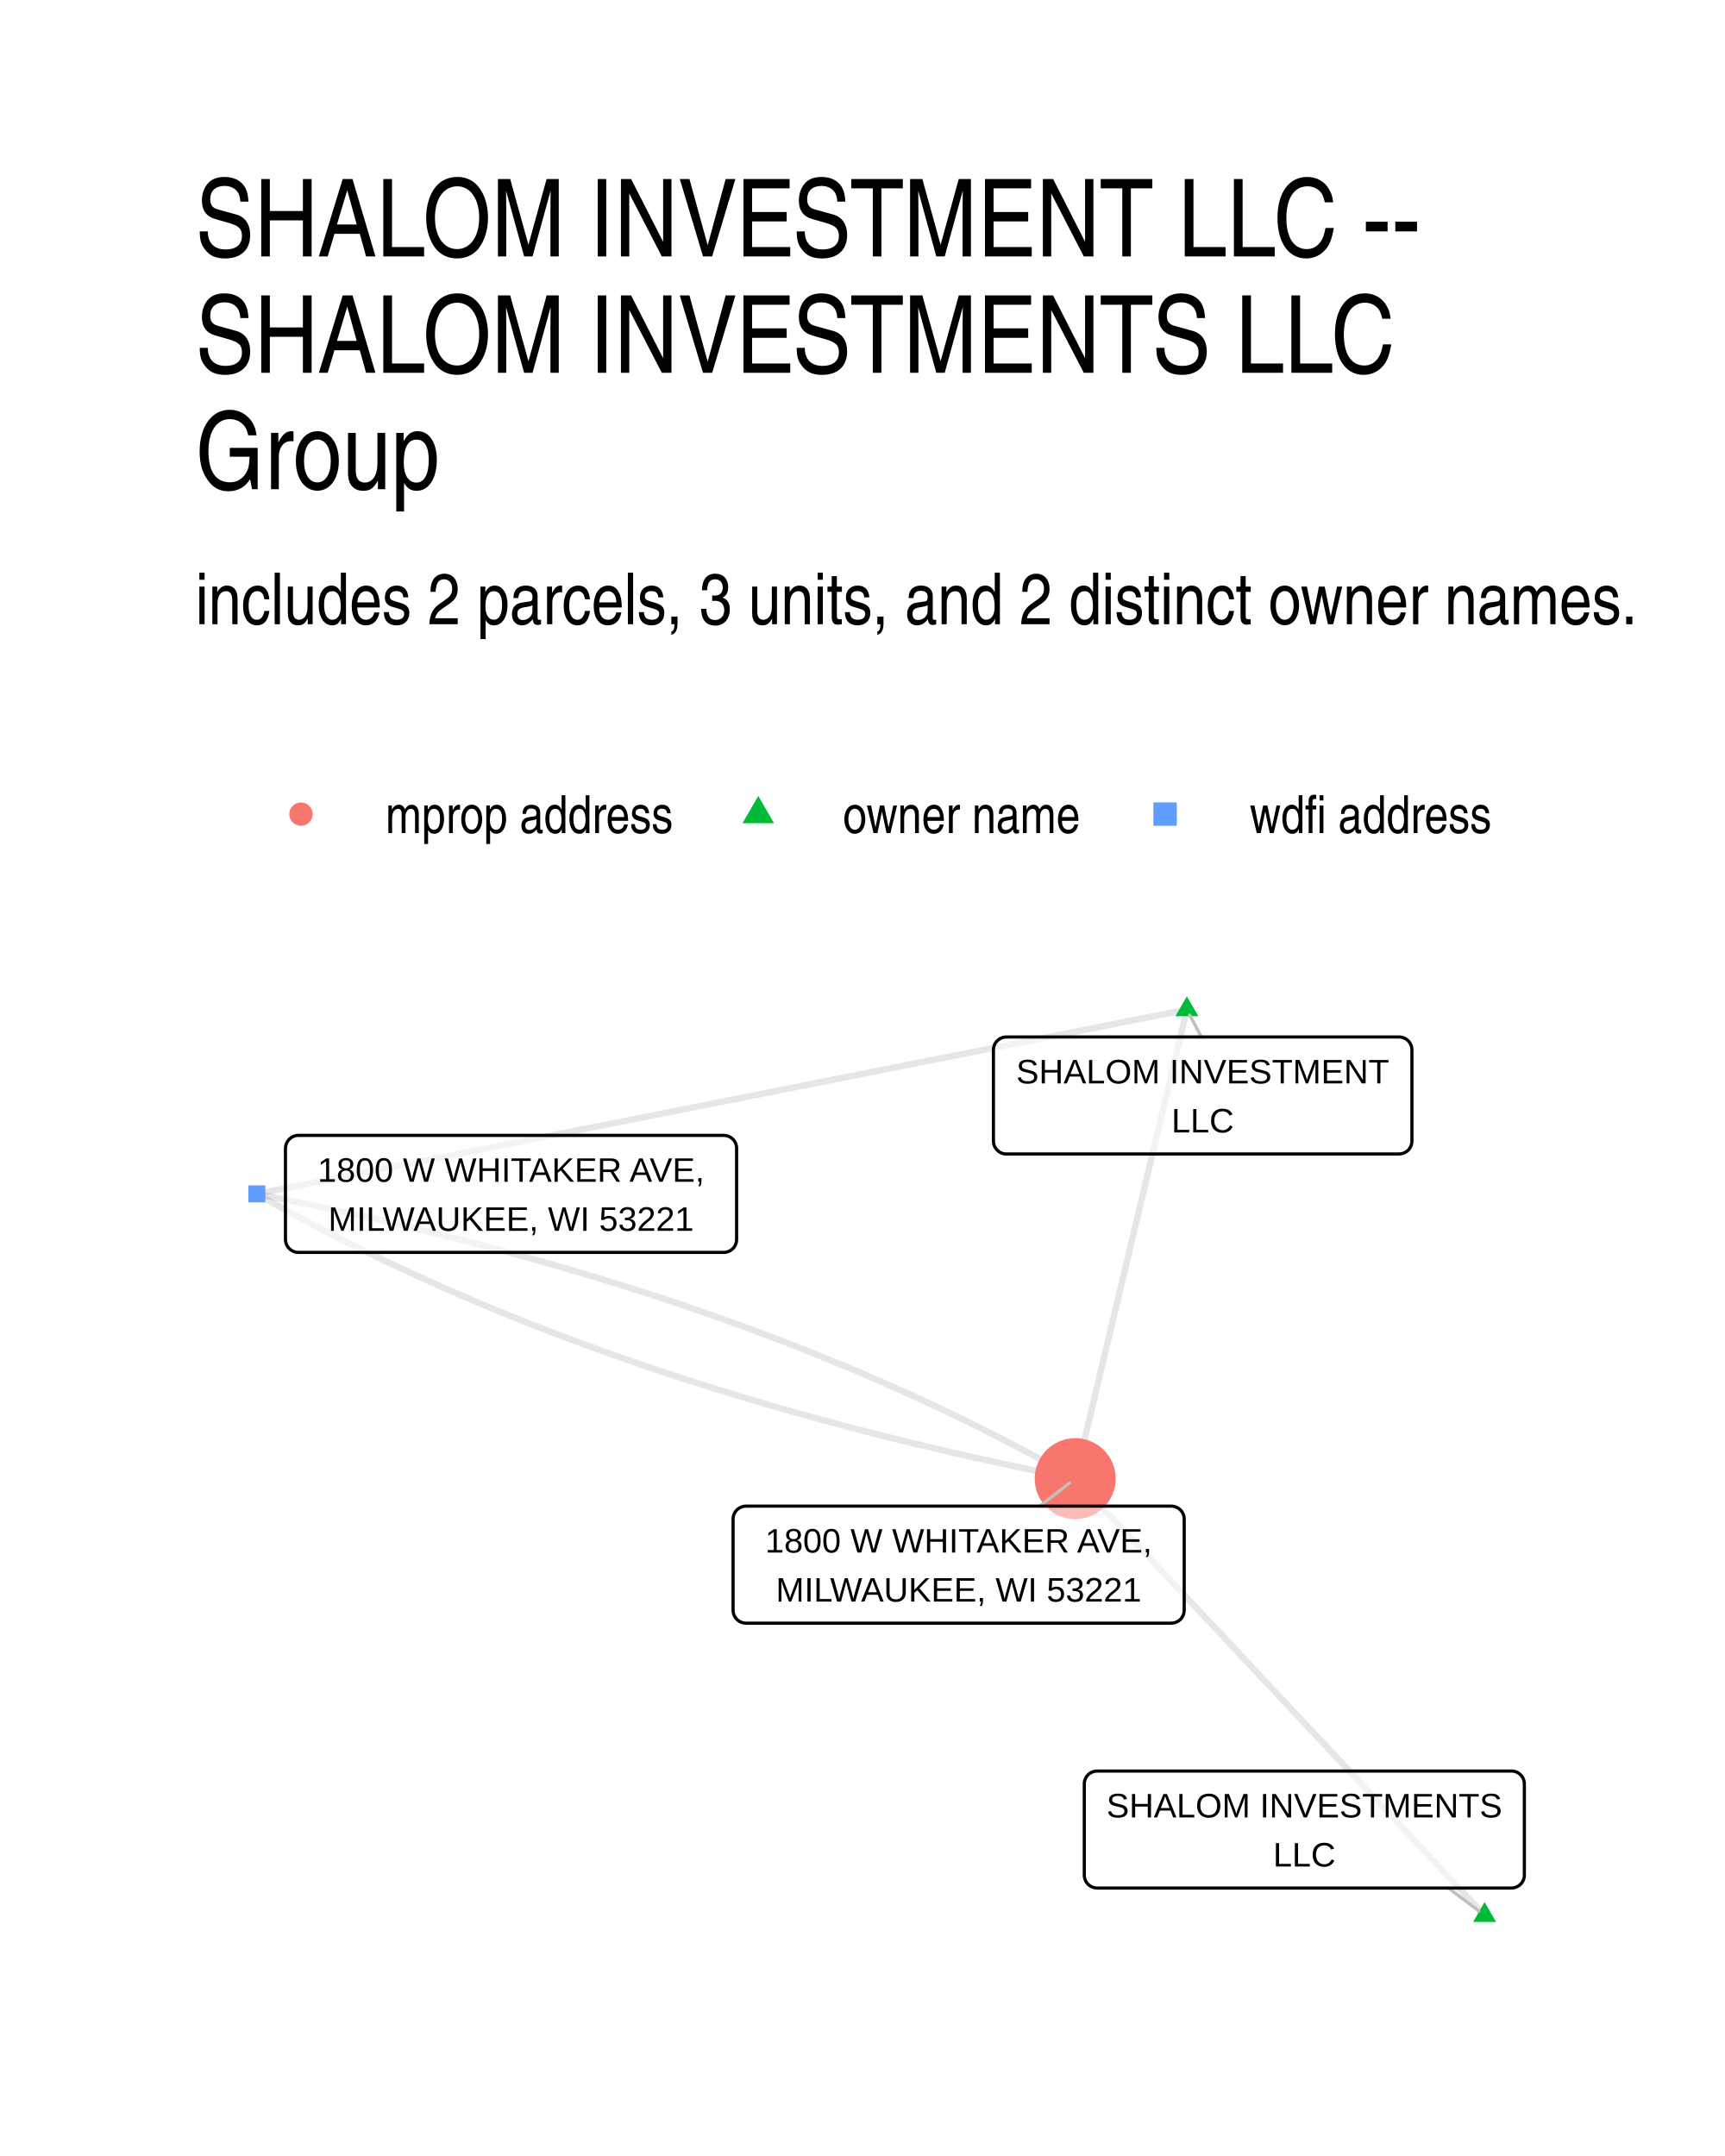
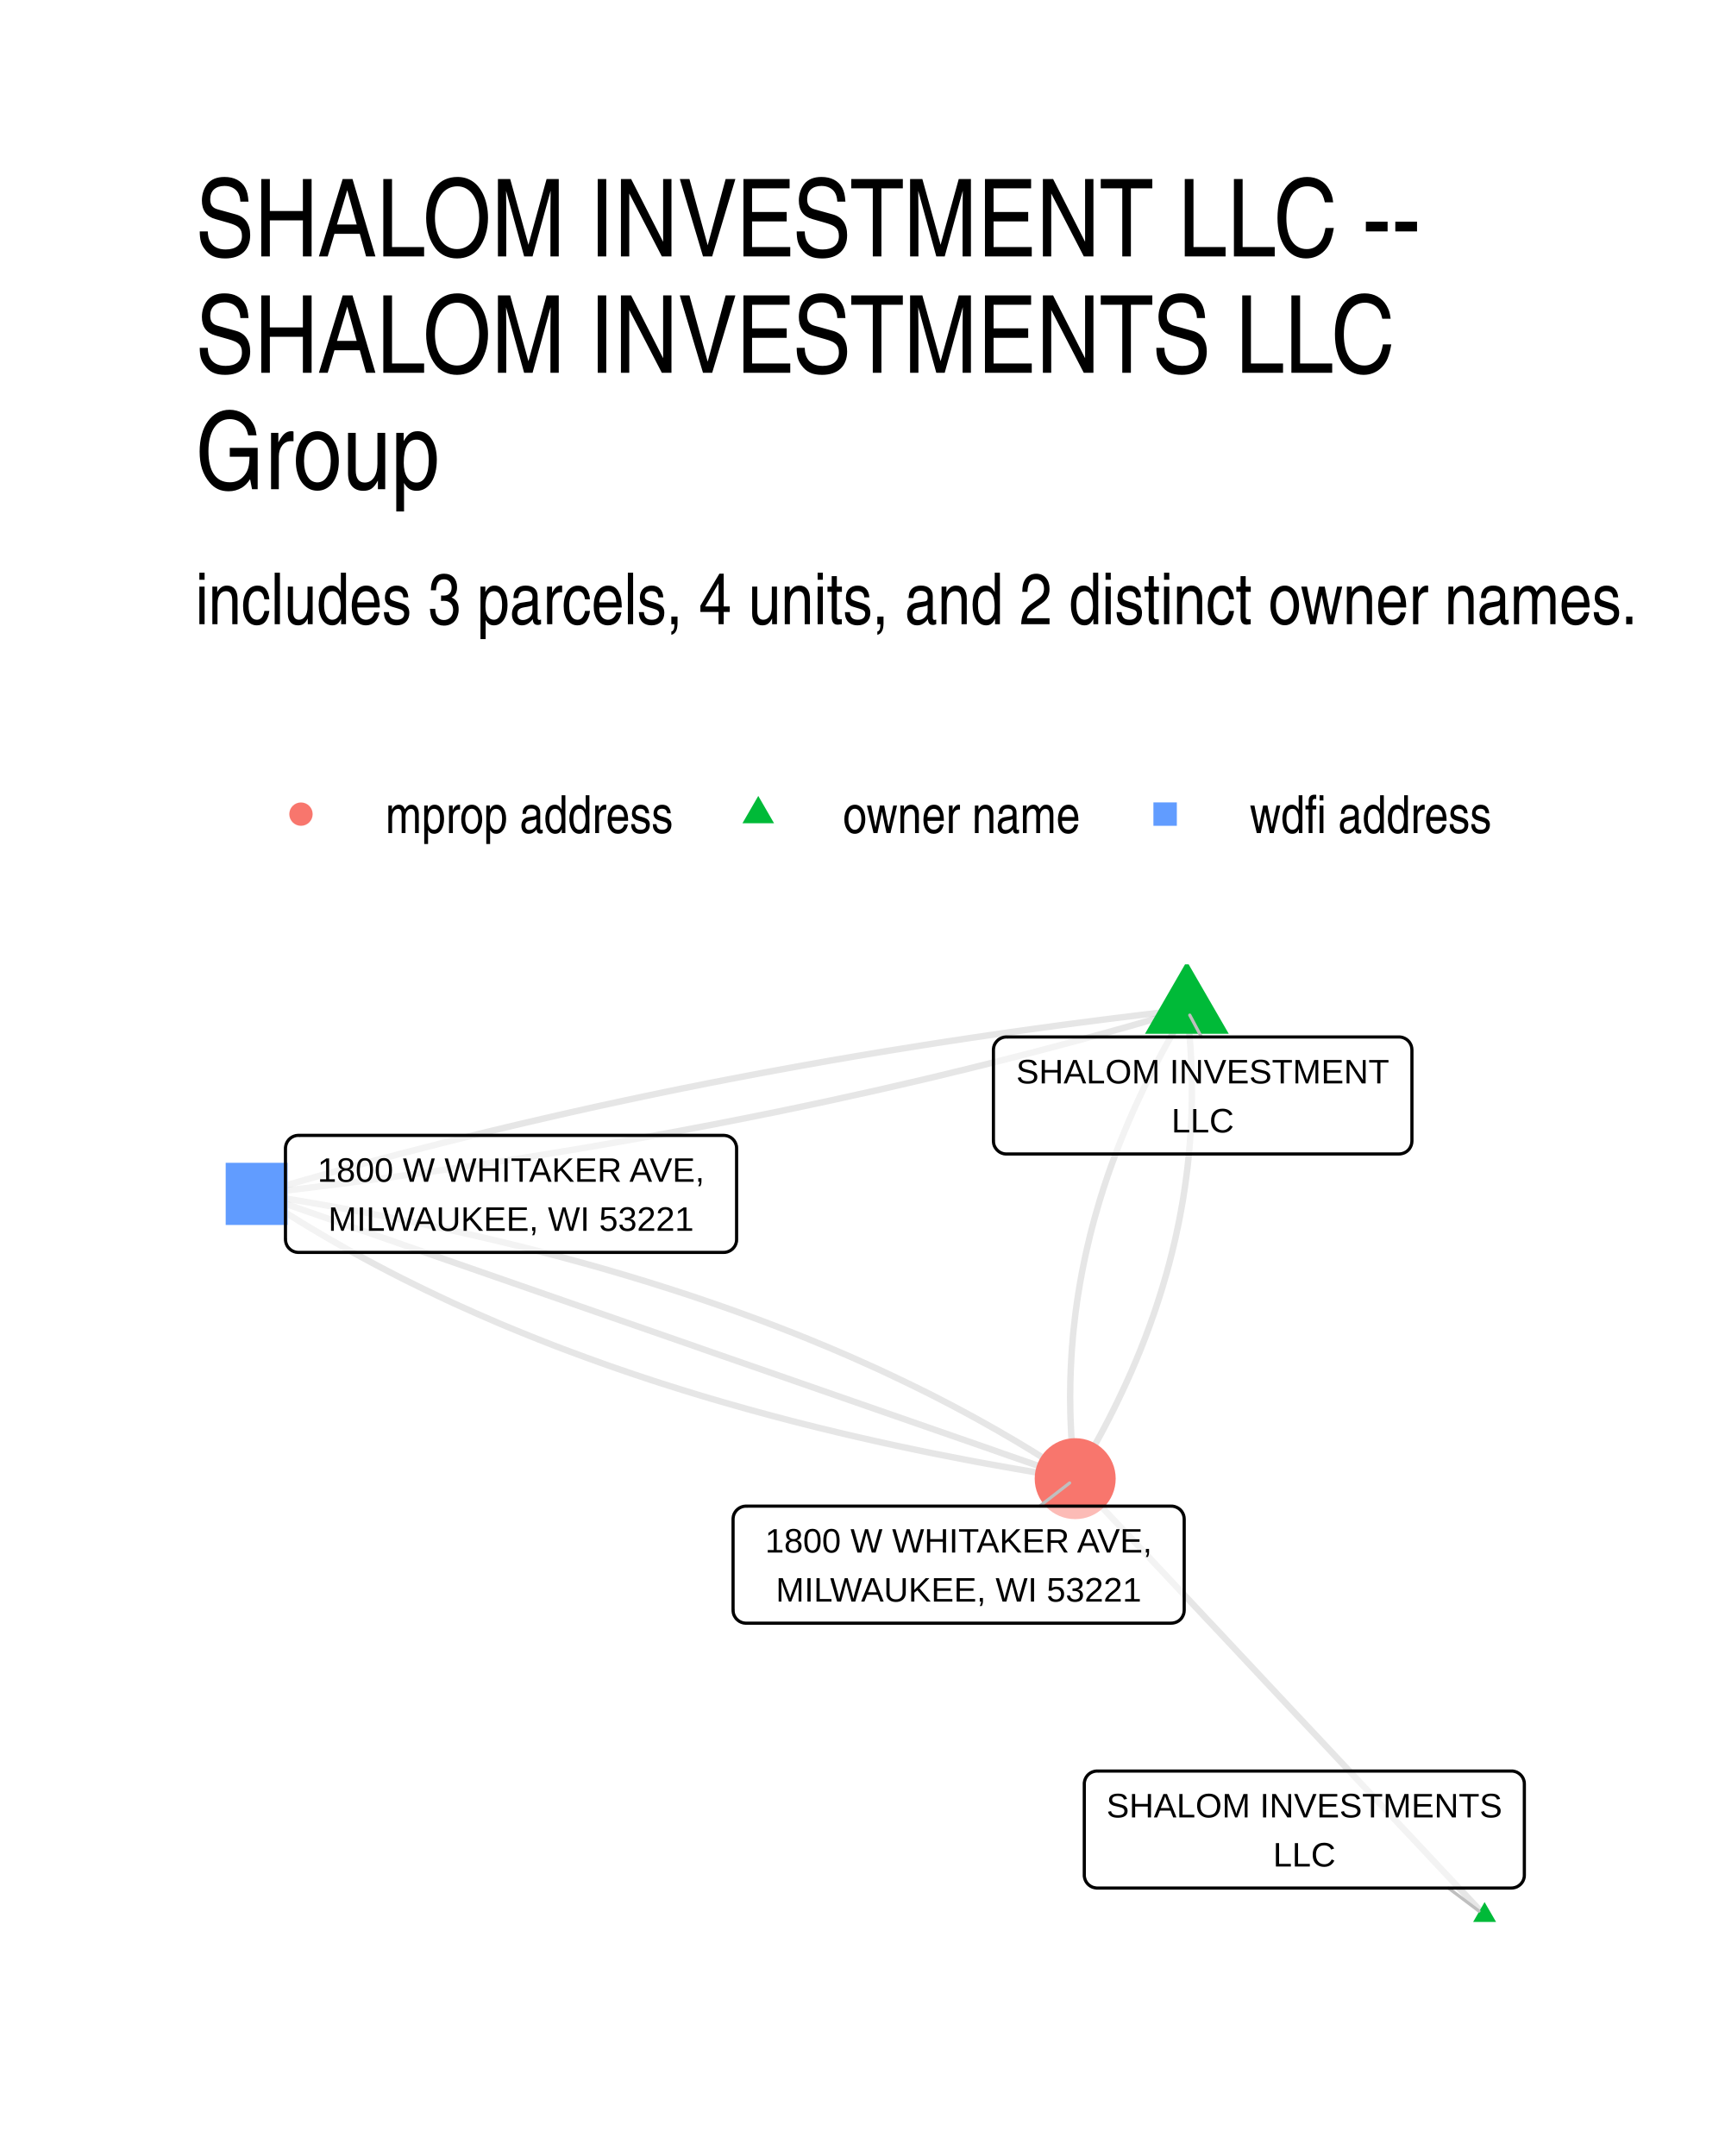
<svg xmlns="http://www.w3.org/2000/svg" width="384" height="480" class="svglite" viewBox="0 0 288 360">
  <defs>
    <style>.svglite line,.svglite polyline,.svglite polygon,.svglite path,.svglite circle{fill:none;stroke:#000000;stroke-linecap:round;stroke-linejoin:round;stroke-miterlimit:10.00}.svglite text{white-space:pre}</style>
  </defs>
  <rect width="100%" height="100%" style="stroke-linecap:round;stroke-linejoin:round;stroke-miterlimit:10.00;stroke:none;fill:#FFFFFF" />
  <defs>
    <clipPath id="cpMC4wMHwyODguMDB8MC4wMHwzNjAuMDA=">
      <path d="M0 0h288v360H0z" />
    </clipPath>
  </defs>
  <g clip-path="url(#cpMC4wMHwyODguMDB8MC4wMHwzNjAuMDA=)">
    <path d="M0 0h288v360H0z" style="stroke-width:1.07;stroke:none;fill:#FFFFFF" />
  </g>
  <defs>
    <clipPath id="cpMzIuNjN8MjU4LjExfDE2MS4wMnwzMjcuMzc=">
      <path d="M32.63 161.02h225.48v166.36H32.63z" />
    </clipPath>
  </defs>
  <g clip-path="url(#cpMzIuNjN8MjU4LjExfDE2MS4wMnwzMjcuMzc=)">
-     <path d="m247.86 319.81-.69-.74-.69-.73-.69-.74-.69-.74-.69-.73-.69-.74-.69-.73-.69-.74-.69-.74-.69-.73-.69-.74-.69-.74-.69-.73-.69-.74-.69-.74-.69-.73-.69-.74-.69-.74-.7-.73-.69-.74-.69-.74-.69-.73-.69-.74-.69-.74-.69-.73-.69-.74-.69-.73-.69-.74-.69-.74-.69-.73-.69-.74-.69-.74-.69-.73-.69-.74-.69-.74-.69-.73-.69-.74-.69-.74-.69-.73-.69-.74-.69-.74-.69-.73-.7-.74-.69-.74-.69-.73-.69-.74-.69-.73-.69-.74-.69-.74-.69-.73-.69-.74-.69-.74-.69-.73-.69-.74-.69-.74-.69-.73-.69-.74-.69-.74-.69-.73-.69-.74-.69-.74-.69-.73-.69-.74-.69-.74-.69-.73-.69-.74-.7-.73-.69-.74-.69-.74-.69-.73-.69-.74-.69-.74-.69-.73-.69-.74-.69-.74-.69-.73-.69-.74-.69-.74-.69-.73-.69-.74-.69-.74-.69-.73-.69-.74-.69-.73-.69-.74-.69-.74-.69-.73-.69-.74-.69-.74-.7-.73-.69-.74-.69-.74-.69-.73-.69-.74-.69-.74-.69-.73-.69-.74-.69-.74-.69-.73m18.64-78.32-.19.79-.18.79-.19.79-.19.79-.19.79-.19.8-.19.79-.18.79-.19.79-.19.79-.19.79-.19.79-.18.79-.19.79-.19.8-.19.79-.19.79-.19.79-.18.79-.19.79-.19.79-.19.79-.19.79-.19.8-.18.79-.19.79-.19.79-.19.79-.19.79-.19.79-.18.79-.19.79-.19.8-.19.79-.19.79-.19.79-.18.79-.19.79-.19.79-.19.79-.19.79-.19.79-.18.8-.19.79-.19.79-.19.79-.19.79-.19.79-.18.79-.19.79-.19.79-.19.8-.19.79-.19.79-.18.79-.19.79-.19.79-.19.79-.19.79-.19.79-.18.8-.19.79-.19.79-.19.79-.19.79-.18.79-.19.79-.19.79-.19.79-.19.8-.19.79-.18.79-.19.79-.19.79-.19.79-.19.79-.19.79-.18.79-.19.8-.19.79-.19.79-.19.79-.19.79-.18.79-.19.79-.19.79-.19.79-.19.8-.19.79-.18.79-.19.79-.19.79-.19.79-.19.79-.19.79-.18.79-.19.8-.19.79-.19.79m18.64-78.32-1.57.31-1.56.31-1.57.31-1.57.31-1.57.31-1.57.31-1.57.31-1.56.32-1.57.31-1.57.31-1.57.31-1.57.31-1.57.31-1.57.31-1.56.31-1.57.31-1.57.31-1.57.31-1.57.31-1.57.32-1.56.31-1.57.31-1.57.31-1.57.31-1.57.31-1.57.31-1.56.31-1.57.31-1.57.31-1.57.31-1.57.31-1.57.31-1.57.32-1.56.31-1.57.31-1.57.31-1.57.31-1.57.31-1.57.31-1.56.31-1.57.31-1.57.31-1.57.31-1.57.31-1.57.32-1.57.31-1.56.31-1.57.31-1.57.31-1.57.31-1.57.31-1.57.31-1.56.31-1.57.31-1.57.31-1.57.31-1.57.32-1.57.31-1.57.31-1.56.31-1.57.31-1.57.31-1.57.31-1.57.31-1.57.31-1.56.31-1.57.31-1.57.31-1.57.32-1.57.31-1.57.31-1.57.31-1.56.31-1.57.31-1.57.31-1.57.31-1.57.31-1.57.31-1.56.31-1.57.31-1.57.32-1.57.31-1.57.31-1.57.31-1.56.31-1.57.31-1.57.31-1.57.31-1.57.31-1.57.31-1.57.31-1.56.31-1.57.32-1.57.31-1.57.31-1.57.31-1.57.31-1.56.31-1.57.31m0 0 1.12.64 1.13.63 1.13.63 1.14.63 1.14.62 1.15.63 1.15.61 1.16.62 1.16.61 1.17.61 1.18.6 1.17.61 1.19.6 1.19.59 1.2.59 1.2.59 1.2.59 1.21.58 1.22.58 1.22.58 1.23.57 1.23.57 1.24.57 1.24.56 1.25.56 1.25.56 1.26.55 1.27.55 1.27.55 1.27.55 1.28.54 1.29.53 1.29.54 1.29.53 1.3.53 1.31.52 1.31.53 1.32.52 1.32.51 1.33.51 1.33.51 1.34.51 1.34.5 1.35.5 1.35.5 1.36.49 1.37.49 1.37.49 1.37.48 1.38.48 1.39.48 1.39.47 1.39.47 1.4.47 1.41.46 1.41.46 1.42.46 1.42.46 1.43.45 1.43.45 1.44.44 1.44.44 1.45.44 1.46.44 1.46.43 1.46.43 1.47.42 1.48.43 1.48.42 1.48.41 1.49.42 1.5.41 1.5.4 1.51.41 1.51.4 1.52.39 1.52.4 1.53.39 1.53.38 1.54.39 1.54.38 1.55.38 1.56.37 1.56.37 1.56.37 1.57.37 1.58.36 1.58.36 1.58.35 1.59.35 1.6.35 1.6.35 1.61.34 1.61.34 1.62.34 1.62.33 1.63.33 1.63.32 1.64.33" style="stroke-width:1.07;stroke:#000000;stroke-opacity:0.10;stroke-linecap:butt" />
-     <path d="m42.88 199.35 1.64.32 1.63.33 1.63.33 1.62.33 1.62.34 1.61.34 1.61.34 1.6.35 1.59.34 1.6.36 1.58.35 1.58.36 1.58.36 1.57.37 1.56.37 1.56.37 1.56.37 1.55.38 1.54.38 1.54.38 1.53.39 1.53.39 1.52.4 1.52.39 1.51.4 1.51.41 1.5.4 1.49.41 1.5.42 1.48.41 1.48.42 1.48.42 1.47.43 1.46.43 1.46.43 1.45.44 1.45.43 1.45.45 1.44.44 1.43.45 1.43.45 1.42.46 1.42.45 1.41.46 1.4.47 1.4.47 1.4.47 1.39.47 1.39.48 1.38.48 1.37.48 1.37.49 1.37.49 1.35.49 1.36.5 1.35.5 1.34.5 1.34.51 1.33.5 1.33.52 1.32.51 1.32.52 1.31.52 1.3.53 1.31.53 1.29.53 1.29.53 1.29.54 1.28.54 1.27.55 1.27.54 1.27.55 1.25.56 1.26.56 1.25.56 1.24.56 1.24.57 1.23.57 1.23.57 1.22.58 1.21.58 1.22.58 1.2.59 1.2.58 1.2.6 1.19.59 1.18.6 1.18.6 1.18.61 1.17.61 1.16.61 1.16.61 1.15.62 1.15.62 1.14.63 1.14.63 1.13.63 1.13.63 1.12.64" style="stroke-width:1.07;stroke:#000000;stroke-opacity:0.10;stroke-linecap:butt" />
-     <path d="m247.86 317.6 1.92 3.32h-3.83zm-49.71-151.23 1.92 3.31h-3.83z" style="stroke-width:0.71;stroke:none;fill:#00BA38" />
-     <path d="M41.46 200.77h2.84v-2.84h-2.84z" style="stroke-width:0.71;stroke:none;fill:#619CFF" />
+     <path d="m247.86 319.81-.69-.74-.69-.73-.69-.74-.69-.74-.69-.73-.69-.74-.69-.73-.69-.74-.69-.74-.69-.73-.69-.74-.69-.74-.69-.73-.69-.74-.69-.74-.69-.73-.69-.74-.69-.74-.7-.73-.69-.74-.69-.74-.69-.73-.69-.74-.69-.74-.69-.73-.69-.74-.69-.73-.69-.74-.69-.74-.69-.73-.69-.74-.69-.74-.69-.73-.69-.74-.69-.74-.69-.73-.69-.74-.69-.74-.69-.73-.69-.74-.69-.74-.69-.73-.7-.74-.69-.74-.69-.73-.69-.74-.69-.73-.69-.74-.69-.74-.69-.73-.69-.74-.69-.74-.69-.73-.69-.74-.69-.74-.69-.73-.69-.74-.69-.74-.69-.73-.69-.74-.69-.74-.69-.73-.69-.74-.69-.74-.69-.73-.69-.74-.7-.73-.69-.74-.69-.74-.69-.73-.69-.74-.69-.74-.69-.73-.69-.74-.69-.74-.69-.73-.69-.74-.69-.74-.69-.73-.69-.74-.69-.74-.69-.73-.69-.74-.69-.73-.69-.74-.69-.74-.69-.73-.69-.74-.69-.74-.7-.73-.69-.74-.69-.74-.69-.73-.69-.74-.69-.74-.69-.73-.69-.74-.69-.74-.69-.73" style="stroke-width:1.07;stroke:#000000;stroke-opacity:0.10;stroke-linecap:butt" />
+     <path d="m198.15 168.58-.47.78-.47.77-.46.78-.45.78-.45.78-.44.77-.44.78-.43.78-.43.78-.42.78-.41.78-.41.78-.4.78-.4.78-.39.78-.39.78-.38.78-.37.79-.37.78-.36.78-.36.78-.35.79-.34.78-.34.78-.33.79-.33.78-.32.79-.32.78-.31.78-.3.79-.3.79-.29.78-.29.79-.28.78-.28.79-.27.79-.26.79-.26.78-.25.79-.25.79-.24.79-.23.79-.23.79-.22.78-.22.79-.21.79-.21.79-.2.79-.19.8-.19.79-.18.79-.18.79-.17.79-.16.79-.16.8-.16.79-.14.79-.15.8-.13.79-.13.79-.13.8-.12.79-.11.8-.11.79-.1.8-.09.79-.09.8-.09.8-.08.79-.07.8-.06.8-.07.79-.05.8-.05.8-.04.8-.04.8-.03.8-.03.8-.02.8-.01.8-.01.8-.01.8.01.8.01.8.01.8.02.8.03.8.03.8.04.81.04.8.05.8.05.81.06.8.07.8.07.81.08.8.09.81.09.8.09.81m18.64-78.32-1.68.19-1.67.19-1.68.2-1.67.2-1.67.2-1.67.21-1.67.2-1.66.21-1.66.21-1.66.22-1.66.21-1.66.22-1.65.22-1.65.23-1.65.22-1.64.23-1.65.23-1.64.23-1.64.24-1.63.24-1.64.24-1.63.24-1.63.25-1.63.24-1.62.25-1.63.26-1.62.25-1.62.26-1.61.26-1.62.26-1.61.26-1.61.27-1.6.27-1.61.27-1.6.28-1.6.27-1.6.28-1.6.29-1.59.28-1.59.29-1.59.29-1.59.29-1.58.29-1.58.3-1.58.3-1.58.3-1.58.3-1.57.31-1.57.3-1.57.32-1.56.31-1.57.31-1.56.32-1.56.32-1.56.33-1.55.32-1.55.33-1.55.33-1.55.33-1.55.34-1.54.33-1.54.34-1.54.35-1.54.34-1.53.35-1.53.35-1.53.35-1.53.36-1.53.35-1.52.36-1.52.36-1.52.37-1.51.36-1.52.37-1.51.38-1.51.37-1.51.38-1.5.37-1.5.39-1.5.38-1.5.39-1.5.38-1.49.39-1.49.4-1.49.39-1.49.4-1.48.4-1.48.41-1.48.4-1.48.41-1.47.41-1.48.41-1.47.42-1.47.42-1.46.42-1.47.42-1.46.42-1.46.43-1.45.43m155.27-30.77.1.8.09.81.08.8.08.81.07.8.07.81.06.8.06.8.04.81.05.8.04.8.03.8.02.81.02.8.02.8.01.8v1.6l-.01.8-.02.8-.02.8-.02.8-.03.8-.04.8-.05.8-.04.79-.06.8-.06.8-.07.8-.07.79-.08.8-.08.8-.09.79-.1.8-.1.79-.11.8-.11.79-.12.8-.12.79-.13.8-.14.79-.14.79-.15.8-.15.79-.16.79-.17.79-.17.8-.17.79-.19.79-.19.79-.19.79-.2.79-.2.79-.22.79-.21.79-.23.79-.23.79-.23.79-.24.79-.25.79-.25.78-.26.79-.26.79-.27.79-.28.78-.28.79-.28.78-.3.79-.29.79-.31.78-.31.79-.31.78-.33.79-.32.78-.34.78-.33.79-.35.78-.35.78-.36.79-.36.78-.37.78-.37.78-.38.78-.38.78-.4.79-.39.78-.41.78-.4.78-.42.78-.42.78-.42.77-.44.78-.43.78-.45.78-.44.78-.46.78-.46.77-.47.78-.47.78" style="stroke-width:1.07;stroke:#000000;stroke-opacity:0.10;stroke-linecap:butt" />
+     <path d="m198.15 168.58-1.45.43-1.46.43-1.46.42-1.47.42-1.46.42-1.47.42-1.47.42-1.48.41-1.47.41-1.48.41-1.48.4-1.48.41-1.48.4-1.49.39-1.49.4-1.49.39-1.49.4-1.5.38-1.5.39-1.5.38-1.5.38-1.5.38-1.51.38-1.51.37-1.51.38-1.52.36-1.51.37-1.52.37-1.52.36-1.52.36-1.53.35-1.53.36-1.53.35-1.53.35-1.53.35-1.54.34-1.54.34-1.54.34-1.54.34-1.55.34-1.55.33-1.55.33-1.55.33-1.55.32-1.56.33-1.56.32-1.56.31-1.57.32-1.56.31-1.57.31-1.57.31-1.57.31-1.58.3-1.58.3-1.58.3-1.58.3-1.58.29-1.59.29-1.59.29-1.59.29-1.59.28-1.6.28-1.6.28-1.6.28-1.6.28-1.61.27-1.6.27-1.61.26-1.61.27-1.62.26-1.61.26-1.62.26-1.62.25-1.63.26-1.62.25-1.63.24-1.63.25-1.63.24-1.64.24-1.63.24-1.64.24-1.64.23-1.65.23-1.64.23-1.65.22-1.65.23-1.65.22-1.66.22-1.66.21-1.66.22-1.66.21-1.66.21-1.67.2-1.67.21-1.67.2-1.67.2-1.68.19-1.67.2-1.68.19m0 0 1.03.69 1.04.69 1.05.68 1.06.67 1.06.68 1.08.66 1.07.67 1.09.66 1.09.65 1.1.65 1.1.65 1.12.64 1.12.64 1.12.64 1.14.63 1.14.62 1.15.62 1.15.62 1.16.61 1.17.61 1.18.61 1.18.6 1.19.59 1.2.59 1.2.59 1.22.58 1.21.58 1.23.58 1.23.57 1.24.56 1.25.56 1.25.56 1.26.55 1.27.55 1.27.55 1.29.54 1.28.53 1.3.53 1.3.53 1.31.52 1.32.52 1.32.52 1.33.51 1.34.5 1.35.5 1.35.5 1.36.49 1.36.49 1.38.49 1.38.48 1.38.47 1.4.48 1.4.46 1.41.47 1.41.46 1.43.45 1.43.45 1.43.45 1.44.44 1.46.44 1.45.43 1.47.43 1.47.42 1.48.42 1.48.42 1.5.41 1.5.41 1.5.4 1.52.4 1.52.4 1.53.39 1.53.38 1.54.39 1.55.37 1.56.38 1.56.37 1.57.36 1.58.36 1.58.36 1.59.35 1.6.35 1.61.34 1.61.34 1.62.34 1.62.33 1.64.32 1.64.32 1.64.32 1.66.32 1.66.31 1.67.3 1.68.3 1.68.3 1.69.29 1.69.29 1.71.28 1.71.28 1.72.28 1.72.27" style="stroke-width:1.07;stroke:#000000;stroke-opacity:0.10;stroke-linecap:butt" />
+     <path d="m42.88 199.35 1.38.48 1.38.48 1.38.48 1.38.48 1.38.48 1.38.48 1.38.48 1.38.48 1.38.48 1.38.48 1.38.48 1.38.48 1.38.48 1.38.48 1.38.48 1.38.48 1.38.48 1.38.49 1.38.48 1.38.48 1.38.48 1.38.48 1.38.48 1.38.48 1.38.48 1.38.48 1.38.48 1.38.48 1.38.48 1.38.48 1.38.48 1.38.48 1.38.48 1.38.48 1.38.48 1.38.48 1.38.48 1.38.48 1.38.48 1.38.48 1.38.48 1.38.48 1.38.48 1.38.48 1.38.48 1.38.48 1.38.48 1.38.48 1.38.48 1.38.48 1.38.48 1.38.48 1.38.48 1.38.49 1.38.48 1.38.48 1.39.48 1.38.48 1.38.48 1.38.48 1.38.48 1.38.48 1.38.48 1.38.48 1.38.48 1.38.48 1.38.48 1.38.48 1.38.48 1.38.48 1.38.48 1.38.48 1.38.48 1.38.48 1.38.48 1.38.48 1.38.48 1.38.48 1.38.48 1.38.48 1.38.48 1.38.48 1.38.48 1.38.48 1.38.48 1.38.48 1.38.48 1.38.48 1.38.48 1.38.49 1.38.48 1.38.48 1.38.48 1.38.48 1.38.48 1.38.48 1.38.48 1.38.48 1.38.48" style="stroke-width:1.07;stroke:#000000;stroke-opacity:0.10;stroke-linecap:butt" />
+     <path d="m42.88 199.35 1.72.27 1.72.28 1.71.28 1.7.28 1.7.29 1.69.29 1.68.3 1.68.3 1.67.3 1.66.31 1.65.31 1.65.32 1.64.32 1.63.33 1.63.33 1.62.34 1.61.34 1.61.34 1.6.35 1.59.35 1.58.36 1.58.36 1.57.36 1.56.37 1.56.37 1.55.38 1.54.38 1.53.39 1.53.39 1.52.4 1.52.39 1.5.41 1.5.41 1.49.41 1.49.41 1.48.42 1.47.43 1.47.43 1.45.43 1.45.44 1.45.44 1.43.45 1.43.45 1.42.45 1.42.46 1.41.46 1.4.47 1.39.47 1.39.48 1.38.48 1.37.48 1.37.49 1.36.5 1.35.49 1.35.5 1.33.51 1.34.51 1.32.52 1.32.51 1.31.53 1.3.52 1.29.54 1.29.53 1.28.54 1.28.55 1.27.54 1.26.56 1.25.56 1.25.56 1.24.56 1.23.57 1.22.58 1.22.58 1.21.58 1.21.59 1.2.59 1.19.59 1.18.6 1.18.61 1.16.6 1.17.62 1.15.61 1.15.63 1.14.62 1.13.63 1.13.64 1.12.63 1.11.65 1.11.64 1.1.65 1.09.66 1.09.66 1.07.66 1.07.67 1.07.67 1.05.68 1.05.68 1.05.69 1.03.69" style="stroke-width:1.07;stroke:#000000;stroke-opacity:0.10;stroke-linecap:butt" />
+     <path d="m247.86 317.6 1.92 3.32h-3.83zm-49.71-157.1 7 12.12h-13.99z" style="stroke-width:0.71;stroke:none;fill:#00BA38" />
+     <path d="M37.68 204.54h10.39v-10.38H37.68z" style="stroke-width:0.71;stroke:none;fill:#619CFF" />
    <circle cx="179.51" cy="246.9" r="6.76" style="stroke-width:0.71;stroke:none;fill:#F8766D" />
    <path d="m241.82 315.26 5.1 3.84m-46.34-145.95-1.94-3.65m-25.06 81.99 5-3.87" style="stroke-width:0.53;stroke:#BFBFBF" />
    <path d="M183.19 315.26h69.15-.08l.34-.02.34-.07.33-.12.3-.18.27-.22.23-.26.19-.29.13-.32.09-.34.02-.34h0v-15.22h0l-.02-.35-.09-.34-.13-.32-.19-.29-.23-.26-.27-.22-.3-.18-.33-.12-.34-.07-.26-.01h-69.15l.26.01-.35-.01-.34.04-.34.1-.31.14-.29.2-.25.24-.21.28-.16.31-.11.33-.06.34v15.4-.18.35l.06.34.11.33.16.31.21.28.25.24.29.2.31.15.34.09.34.05z" style="stroke-width:0.53;fill:#FFFFFF;fill-opacity:0.50" />
    <text x="217.77" y="303.46" lengthAdjust="spacingAndGlyphs" style="font-size:5.69px;font-family:&quot;Liberation Sans&quot;" text-anchor="middle" textLength="66.28">SHALOM INVESTMENTS</text>
    <text x="217.77" y="311.66" lengthAdjust="spacingAndGlyphs" style="font-size:5.69px;font-family:&quot;Liberation Sans&quot;" text-anchor="middle" textLength="10.31">LLC</text>
    <path d="M168.02 192.69h65.55-.09l.35-.02.34-.07.33-.12.3-.17.27-.22.23-.26.18-.3.14-.32.08-.33.03-.35h0v-15.22h0l-.03-.35-.08-.34-.14-.32-.18-.29-.23-.26-.27-.22-.3-.17-.33-.13-.34-.07-.26-.01h-65.55l.26.01-.34-.01-.35.04-.33.1-.32.15-.28.19-.25.25-.21.27-.17.31-.11.33-.05.34-.01.18v15.22l.01-.17v.34l.05.35.11.33.17.3.21.28.25.24.28.2.32.15.33.1.35.04z" style="stroke-width:0.53;fill:#FFFFFF;fill-opacity:0.50" />
    <text x="200.8" y="180.9" lengthAdjust="spacingAndGlyphs" style="font-size:5.69px;font-family:&quot;Liberation Sans&quot;" text-anchor="middle" textLength="62.67">SHALOM INVESTMENT</text>
    <text x="200.8" y="189.09" lengthAdjust="spacingAndGlyphs" style="font-size:5.69px;font-family:&quot;Liberation Sans&quot;" text-anchor="middle" textLength="10.31">LLC</text>
    <path d="M49.82 209.12h71-.08l.34-.01.34-.07.33-.13.3-.17.27-.22.23-.26.19-.29.13-.32.09-.34.02-.35h0v-15.22h0l-.02-.35-.09-.33-.13-.32-.19-.3-.23-.26-.27-.22-.3-.17-.33-.13-.34-.06-.26-.02h-71l.26.02-.34-.02-.35.04-.33.1-.32.15-.28.2-.25.24-.21.28-.16.3-.11.33-.06.35-.01.17v15.22l.01-.17v.35l.06.34.11.33.16.31.21.27.25.24.28.2.32.15.33.1.35.04z" style="stroke-width:0.53;fill:#FFFFFF;fill-opacity:0.50" />
    <text x="85.32" y="197.33" lengthAdjust="spacingAndGlyphs" style="font-size:5.69px;font-family:&quot;Liberation Sans&quot;" text-anchor="middle" textLength="68.12">1800 W WHITAKER AVE,</text>
    <text x="85.32" y="205.52" lengthAdjust="spacingAndGlyphs" style="font-size:5.69px;font-family:&quot;Liberation Sans&quot;" text-anchor="middle" textLength="64.34">MILWAUKEE, WI 53221</text>
    <path d="M124.55 271.03h71-.09l.35-.02.34-.07.33-.12.3-.17.27-.22.23-.26.18-.3.14-.32.08-.33.03-.35h0v-15.22h0l-.03-.35-.08-.34-.14-.32-.18-.29-.23-.26-.27-.22-.3-.17-.33-.13-.34-.07-.26-.01h-71l.26.01-.35-.01-.34.04-.33.1-.32.15-.28.2-.26.24-.2.27-.17.31-.11.33-.05.34-.01.18v15.22l.01-.17v.34l.05.35.11.33.17.3.2.28.26.24.28.2.32.15.33.1.34.04z" style="stroke-width:0.53;fill:#FFFFFF;fill-opacity:0.50" />
    <text x="160.05" y="259.24" lengthAdjust="spacingAndGlyphs" style="font-size:5.69px;font-family:&quot;Liberation Sans&quot;" text-anchor="middle" textLength="68.12">1800 W WHITAKER AVE,</text>
    <text x="160.05" y="267.43" lengthAdjust="spacingAndGlyphs" style="font-size:5.69px;font-family:&quot;Liberation Sans&quot;" text-anchor="middle" textLength="64.34">MILWAUKEE, WI 53221</text>
  </g>
  <g clip-path="url(#cpMC4wMHwyODguMDB8MC4wMHwzNjAuMDA=)">
    <circle cx="50.25" cy="135.94" r="1.95" style="stroke-width:0.71;stroke:none;fill:#F8766D" />
    <path d="m126.6 132.9 2.63 4.56h-5.27z" style="stroke-width:0.71;stroke:none;fill:#00BA38" />
    <path d="M192.57 137.89h3.91v-3.91h-3.91z" style="stroke-width:0.71;stroke:none;fill:#619CFF" />
    <text x="64.37" y="139.1" lengthAdjust="spacingAndGlyphs" style="font-size:8.80px;font-weight:0;font-family:&quot;Nimbus Sans Narrow&quot;" textLength="48.11">mprop address</text>
    <text x="140.72" y="139.1" lengthAdjust="spacingAndGlyphs" style="font-size:8.80px;font-weight:0;font-family:&quot;Nimbus Sans Narrow&quot;" textLength="39.69">owner name</text>
    <text x="208.64" y="139.1" lengthAdjust="spacingAndGlyphs" style="font-size:8.80px;font-weight:0;font-family:&quot;Nimbus Sans Narrow&quot;" textLength="40.49">wdfi address</text>
-     <text x="32.63" y="104.23" lengthAdjust="spacingAndGlyphs" style="font-size:12.00px;font-weight:0;font-family:&quot;Nimbus Sans Narrow&quot;" textLength="241.18">includes 2 parcels, 3 units, and 2 distinct owner names.</text>
+     <text x="32.63" y="104.23" lengthAdjust="spacingAndGlyphs" style="font-size:12.00px;font-weight:0;font-family:&quot;Nimbus Sans Narrow&quot;" textLength="241.18">includes 3 parcels, 4 units, and 2 distinct owner names.</text>
    <text x="32.63" y="42.81" lengthAdjust="spacingAndGlyphs" style="font-size:18.00px;font-weight:0;font-family:&quot;Nimbus Sans Narrow&quot;" textLength="209.97">SHALOM INVESTMENT LLC --</text>
    <text x="32.63" y="62.25" lengthAdjust="spacingAndGlyphs" style="font-size:18.00px;font-weight:0;font-family:&quot;Nimbus Sans Narrow&quot;" textLength="205.88">SHALOM INVESTMENTS LLC</text>
    <text x="32.63" y="81.69" lengthAdjust="spacingAndGlyphs" style="font-size:18.00px;font-weight:0;font-family:&quot;Nimbus Sans Narrow&quot;" textLength="44.29">Group</text>
  </g>
</svg>
